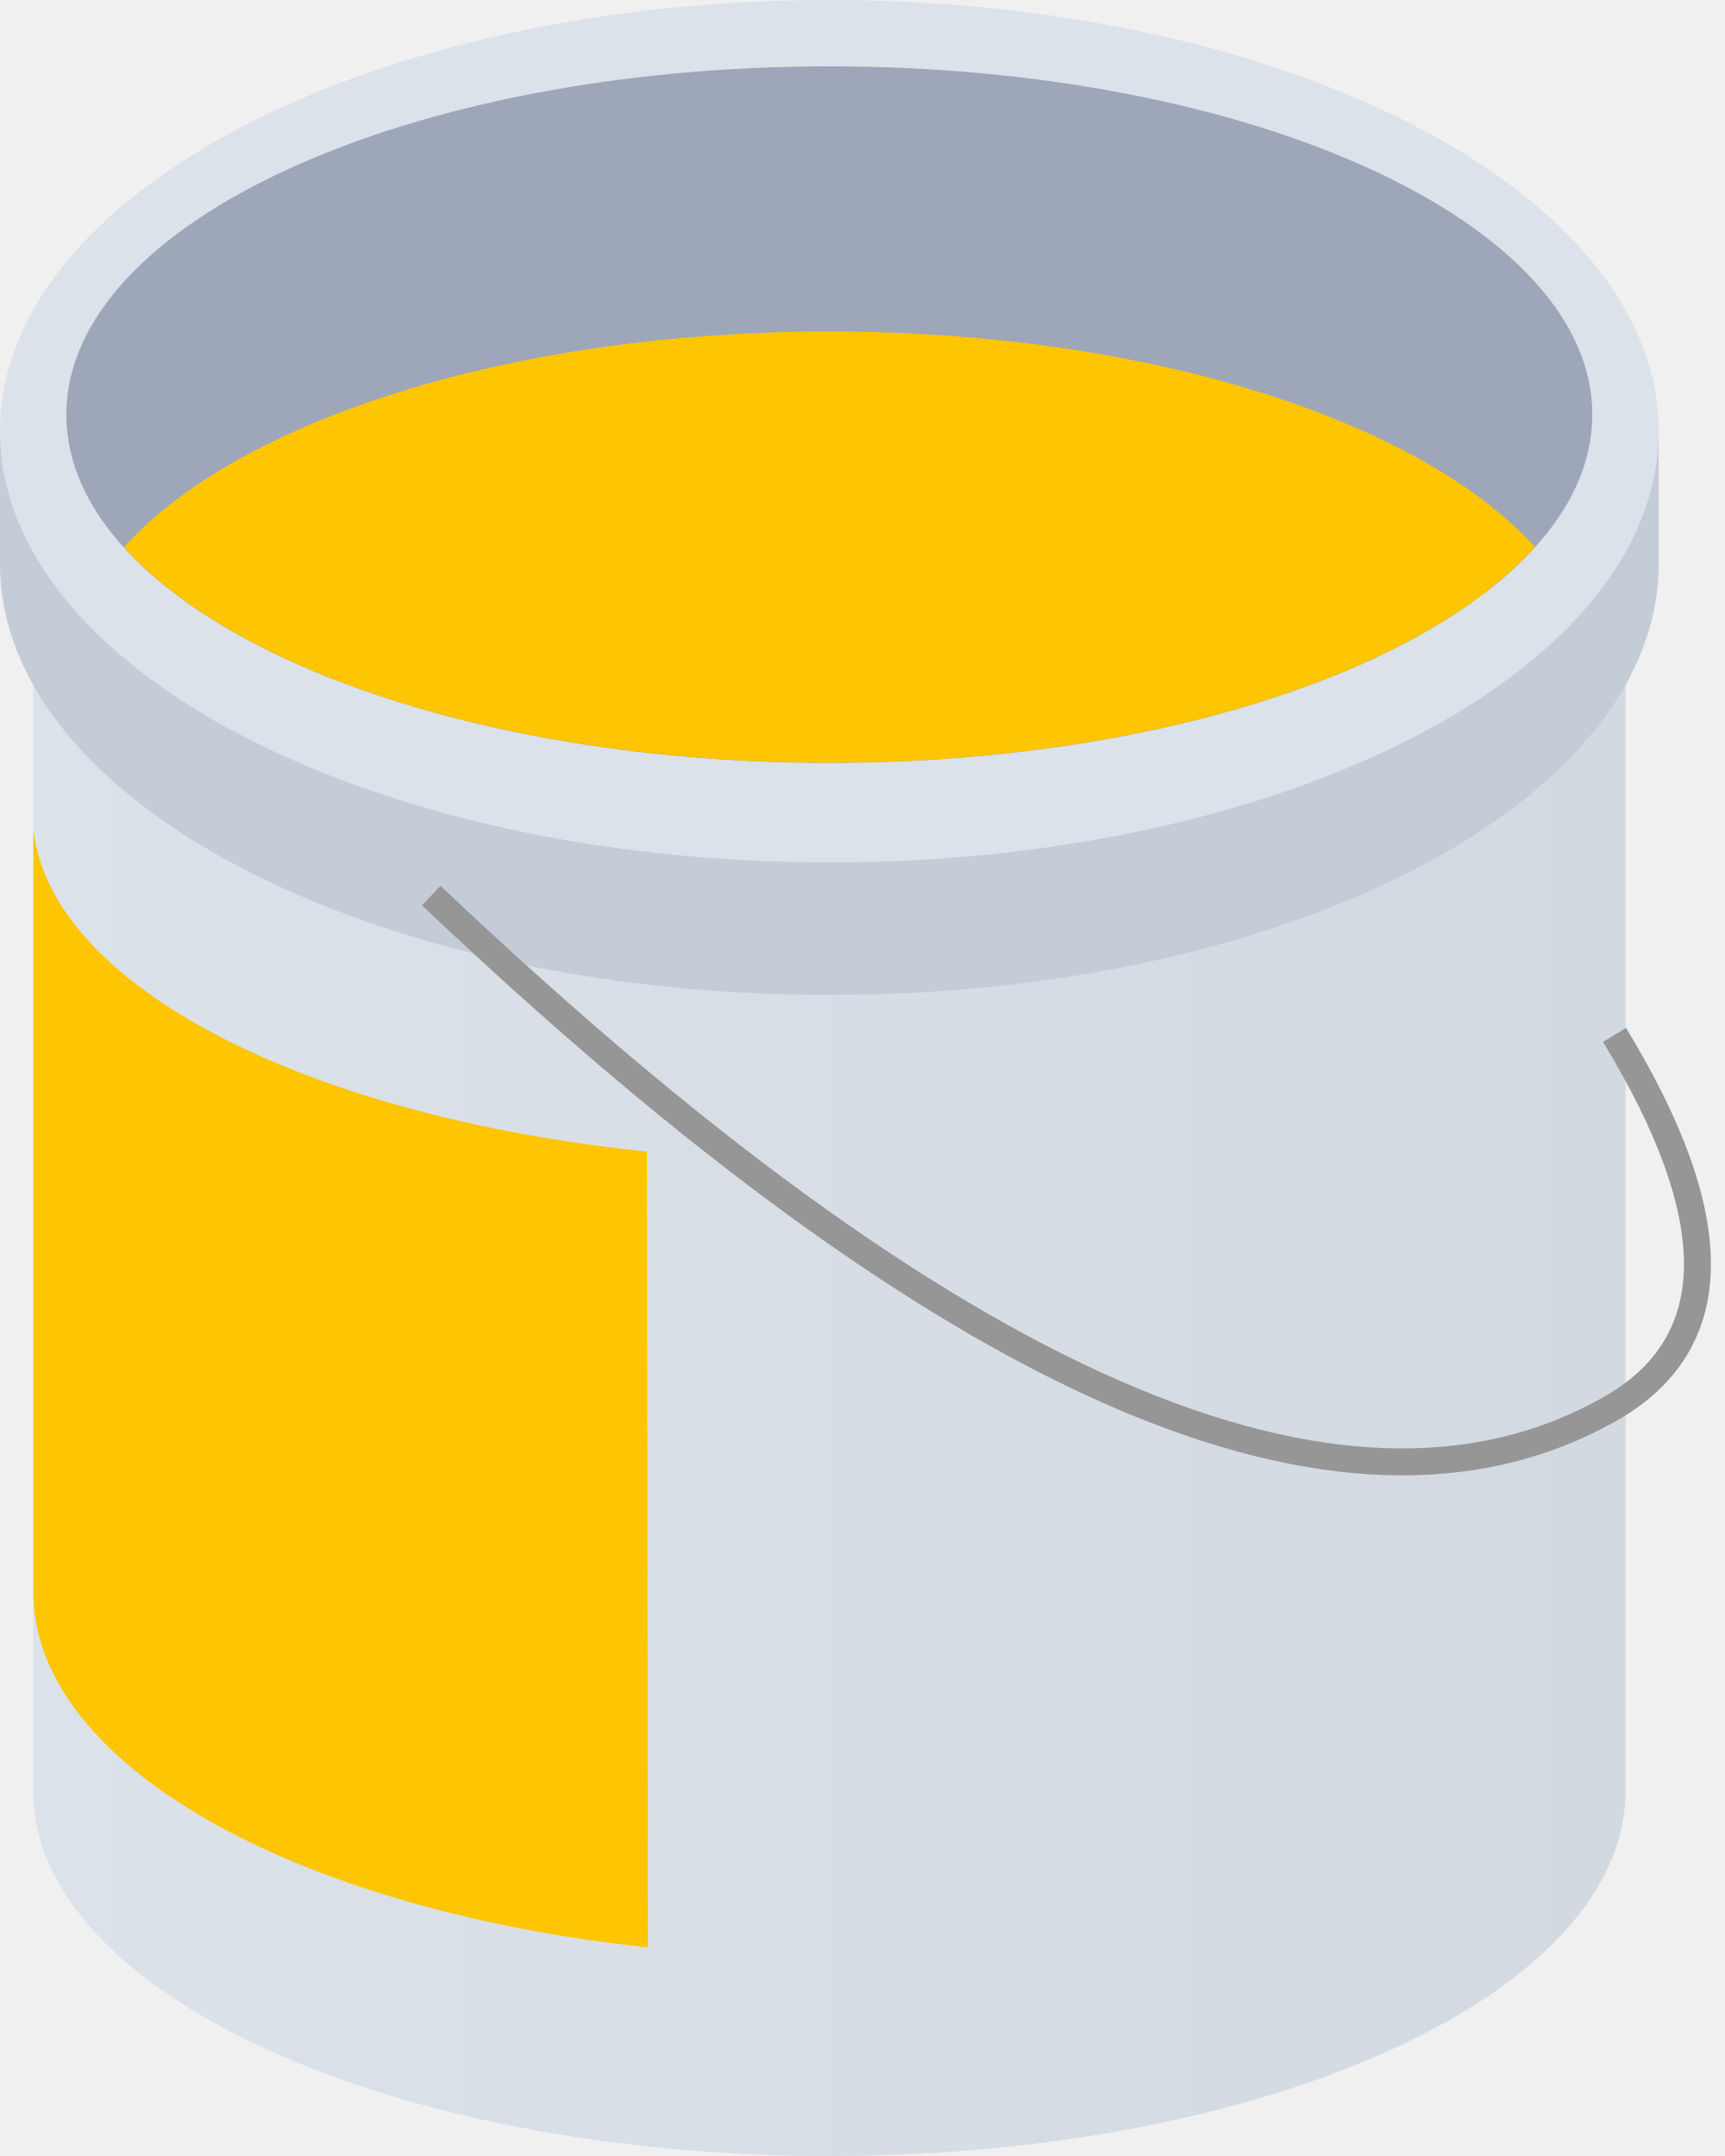
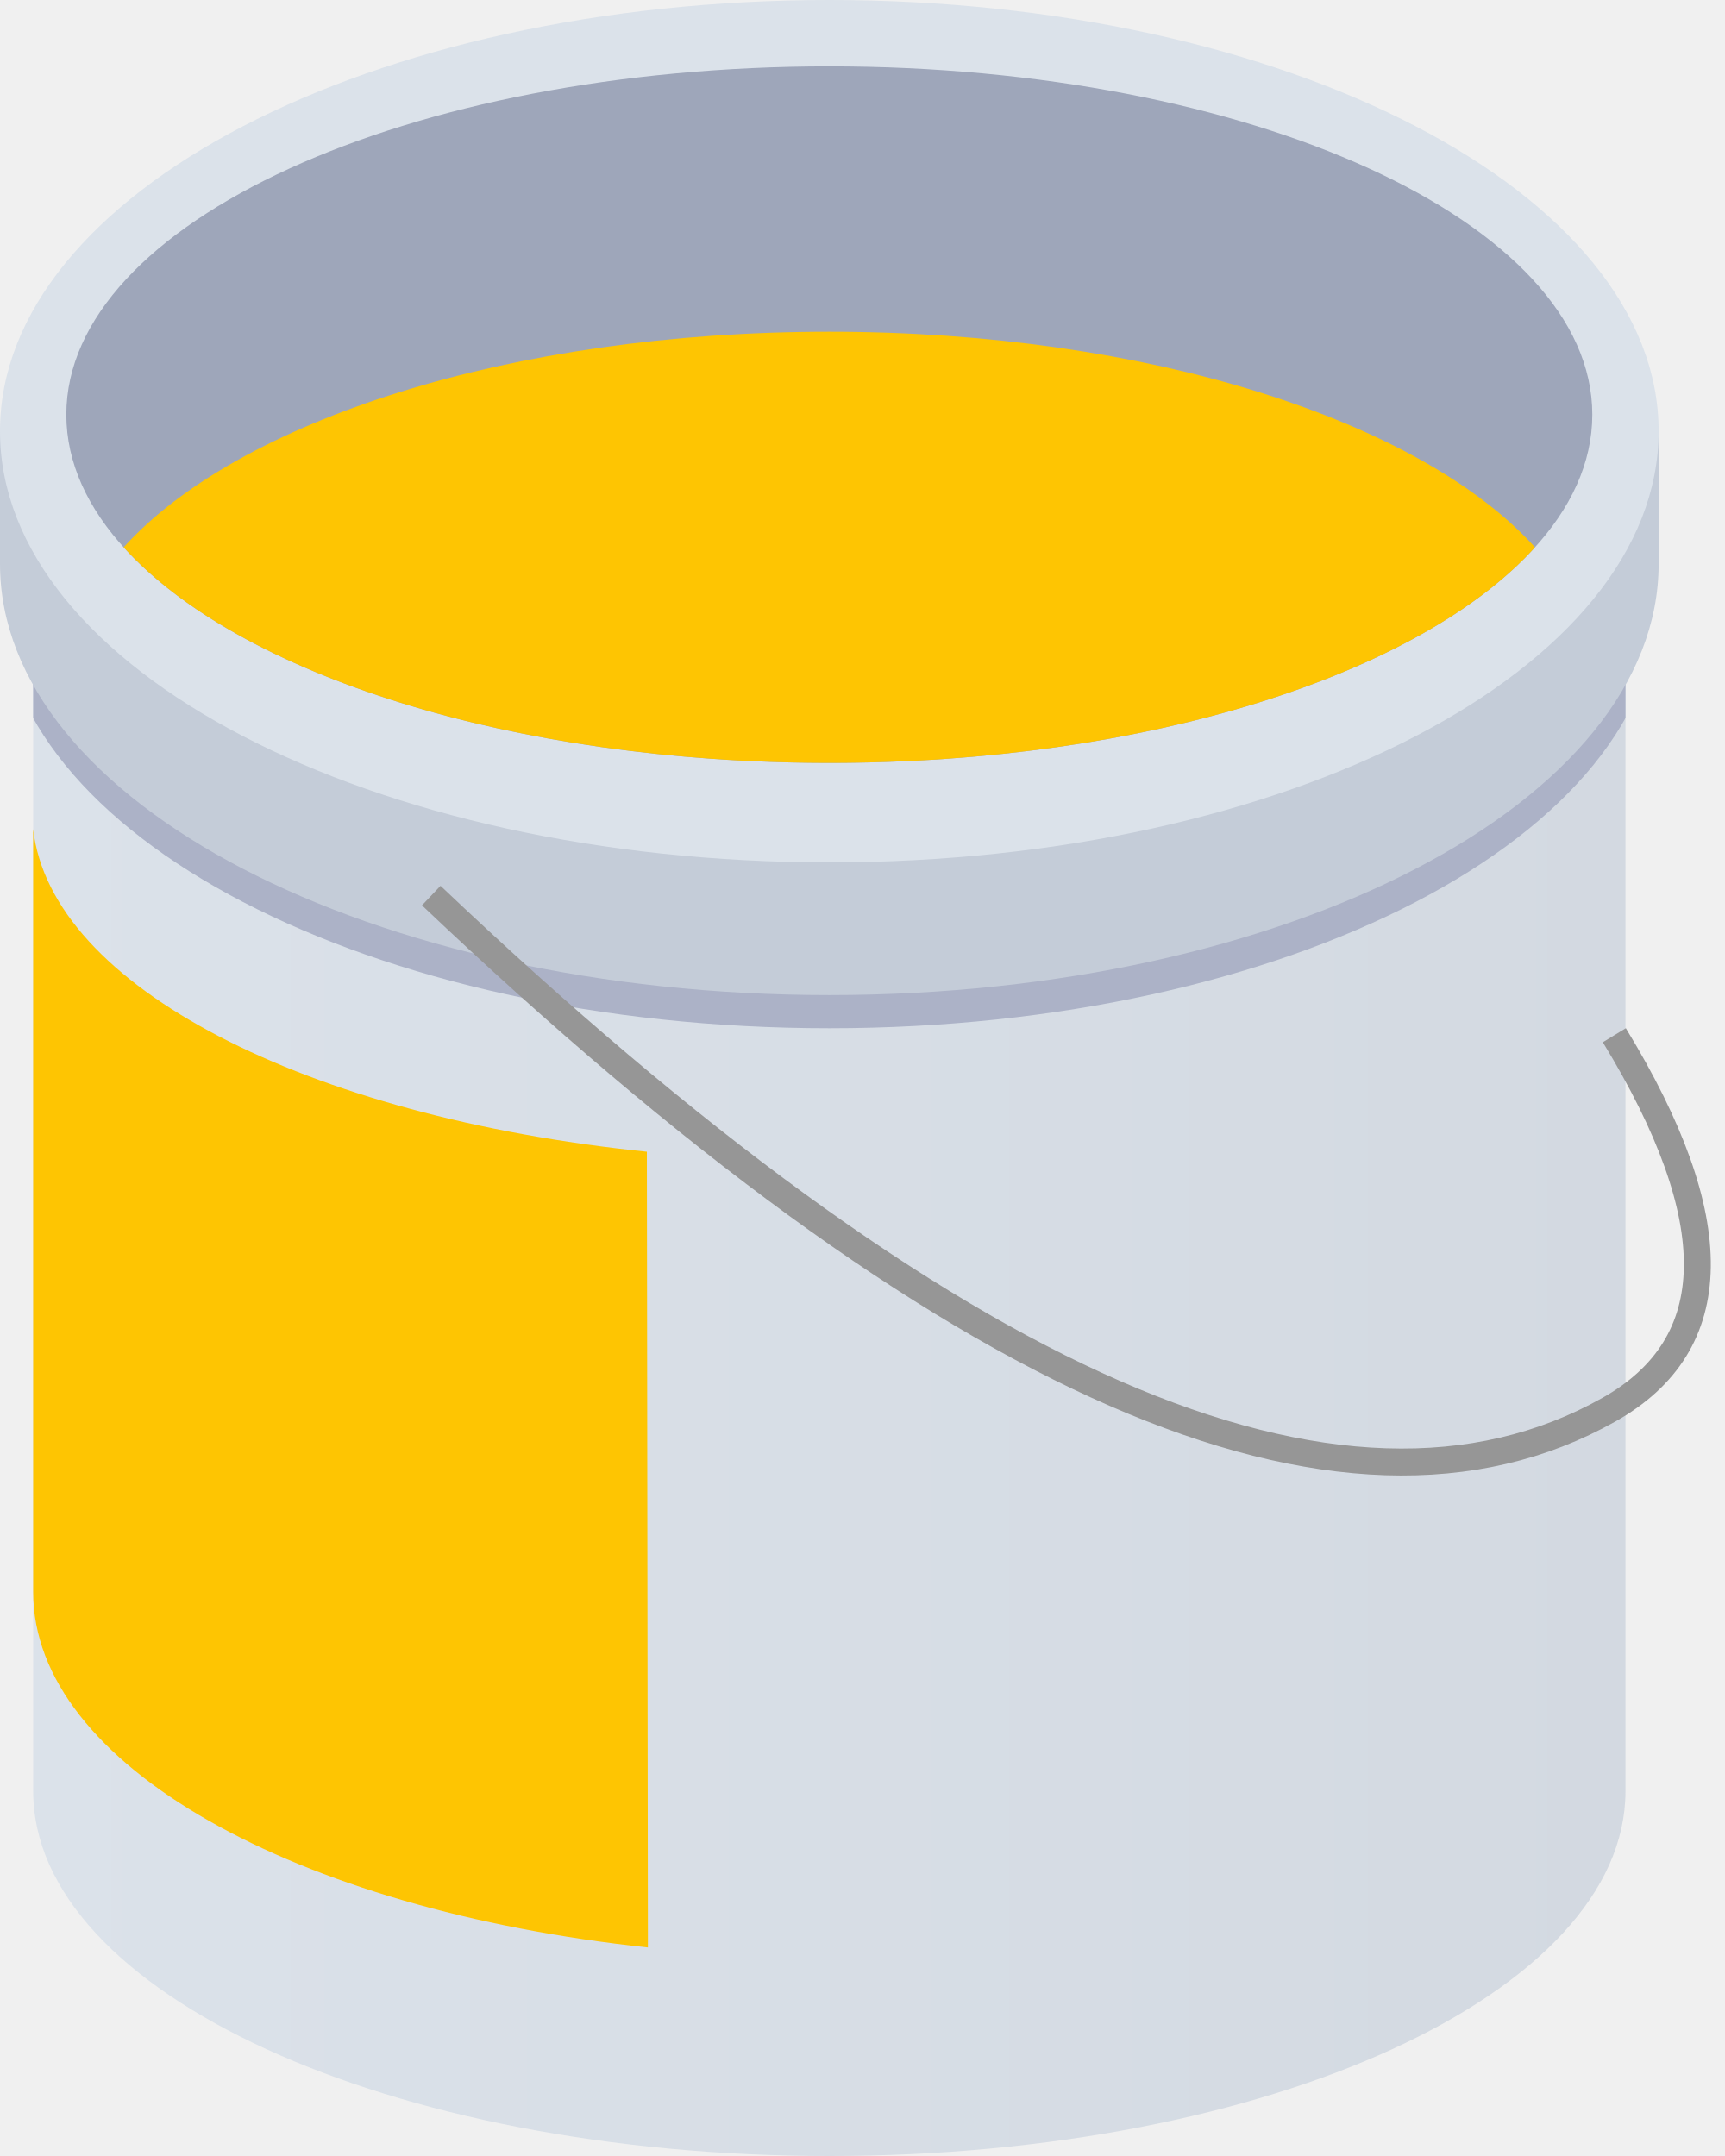
- <svg xmlns="http://www.w3.org/2000/svg" xmlns:xlink="http://www.w3.org/1999/xlink" width="64" height="80">
+ <svg xmlns="http://www.w3.org/2000/svg" xmlns:xlink="http://www.w3.org/1999/xlink" width="64px" height="80px" viewBox="0 0 64 80" version="1.1">
  <defs>
-     <linearGradient id="b" x1="0%" y1="50%" y2="50%">
+     <linearGradient x1="-1.11022302e-14%" y1="50%" x2="100%" y2="50%" id="linearGradient-1">
      <stop stop-color="#DBE2EA" offset="0%" />
      <stop stop-color="#D3D9E1" offset="100%" />
    </linearGradient>
-     <path id="a" d="M59.08 50.46C59.08 57.94 45.85 64 29.54 64 13.22 64 0 57.94 0 50.46V0h59.08v50.46z" />
+     <path d="M59.077,50.462 C59.077,57.939 45.852,64 29.538,64 C13.225,64 0,57.939 0,50.462 L0,0 L59.077,0 L59.077,50.462 Z" id="path-2" />
  </defs>
-   <g fill="none">
-     <g>
-       <g>
-         <g transform="translate(0 0)">
-           <g id="Oval-3" transform="translate(1.231 16)">
-             <mask id="c">
-               <use xlink:href="#a" />
+   <g id="Illustration" stroke="none" stroke-width="1" fill="none" fill-rule="evenodd">
+     <g id="ill" transform="translate(-860, -388)">
+       <g id="Group-2" transform="translate(109, 90)">
+         <g id="Group-4" transform="translate(751, 298)">
+           <g id="Oval-3" transform="translate(1.230769, 16)">
+             <mask id="mask-3" fill="white">
+               <use xlink:href="#path-2" />
            </mask>
-             <use fill="url(#b)" xlink:href="#a" />
-             <path fill="#ACB2C7" d="M29.54 22.15c17 0 30.77-7.16 30.77-16 0-.77 0-2.4 0-4.92C49.64-6.15 39.4-9.85 29.55-9.85c-9.36 0-19.62 3.7-30.77 11.08 0 2.26 0 3.9 0 4.92 0 8.84 13.78 16 30.77 16z" mask="url(#c)" />
+             <use id="Mask" fill="url(#linearGradient-1)" xlink:href="#path-2" />
+             <path d="M29.538,22.154 C46.532,22.154 60.308,14.99 60.308,6.154 C60.308,5.378 60.308,3.737 60.308,1.231 C49.632,-6.154 39.375,-9.846 29.538,-9.846 C20.176,-9.846 9.92,-6.154 -1.231,1.231 C-1.231,3.49 -1.231,5.131 -1.231,6.154 C-1.231,14.99 12.545,22.154 29.538,22.154 Z" fill="#ACB2C7" mask="url(#mask-3)" />
          </g>
-           <path id="Oval-3" fill="#C4CCD8" d="M30.77 36.92c17 0 30.77-7.16 30.77-16 0-.77 0-2.4 0-4.92C50.86 8.62 40.6 4.92 30.77 4.92 21.4 4.92 11.15 8.62 0 16c0 2.26 0 3.9 0 4.92 0 8.84 13.78 16 30.77 16z" />
-           <ellipse id="Oval-3" cx="30.769" cy="16" fill="#DBE2EA" rx="30.769" ry="16" />
-           <ellipse cx="30.769" cy="15.385" fill="#9EA6BA" rx="28.308" ry="12.923" />
-           <path fill="#FEC502" d="M4.6 20.3c4.23-4.7 14.35-8 26.17-8 11.8 0 21.94 3.3 26.18 8-4.24 4.7-14.37 8-26.18 8-11.82 0-21.94-3.3-26.18-8zM24.04 72.26c-13.07-1.4-22.8-6.77-22.8-13.18v-28.3C1.88 36.6 11.38 41.43 24 42.73c0 .76.04 28.76.04 29.52z" />
-           <path stroke="#969696" d="M16 33.23C35.25 51.5 49.82 57.86 59.7 52.3c4.3-2.42 4.37-7.05.2-13.9" />
+           <path d="M30.769,36.923 C47.763,36.923 61.538,29.76 61.538,20.923 C61.538,20.147 61.538,18.506 61.538,16 C50.862,8.615 40.606,4.923 30.769,4.923 C21.407,4.923 11.15,8.615 0,16 C1.63046215e-13,18.259 2.44569322e-13,19.901 2.44569322e-13,20.923 C2.44569322e-13,29.76 13.776,36.923 30.769,36.923 Z" id="Oval-3" fill="#C4CCD8" />
+           <ellipse id="Oval-3" fill="#DBE2EA" cx="30.769" cy="16" rx="30.769" ry="16" />
+           <ellipse id="Oval-3" fill="#9EA6BA" cx="30.769" cy="15.385" rx="28.308" ry="12.923" />
+           <path d="M4.588,20.308 C8.829,15.612 18.954,12.308 30.769,12.308 C42.585,12.308 52.71,15.612 56.95,20.308 C52.71,25.003 42.585,28.308 30.769,28.308 C18.954,28.308 8.829,25.003 4.588,20.308 Z" id="Combined-Shape" fill="#FEC502" />
+           <path d="M24.038,72.262 C10.968,70.866 1.231,65.493 1.231,59.077 L1.231,30.769 C1.89,36.613 11.389,41.442 24,42.736 C24,43.5 24.038,71.5 24.038,72.262 Z" id="Combined-Shape" fill="#FEC502" />
+           <path d="M16,33.231 C35.254,51.503 49.818,57.862 59.692,52.308 C64,49.885 64.067,45.253 59.894,38.412" id="Path-5" stroke="#969696" />
        </g>
      </g>
    </g>
  </g>
</svg>
